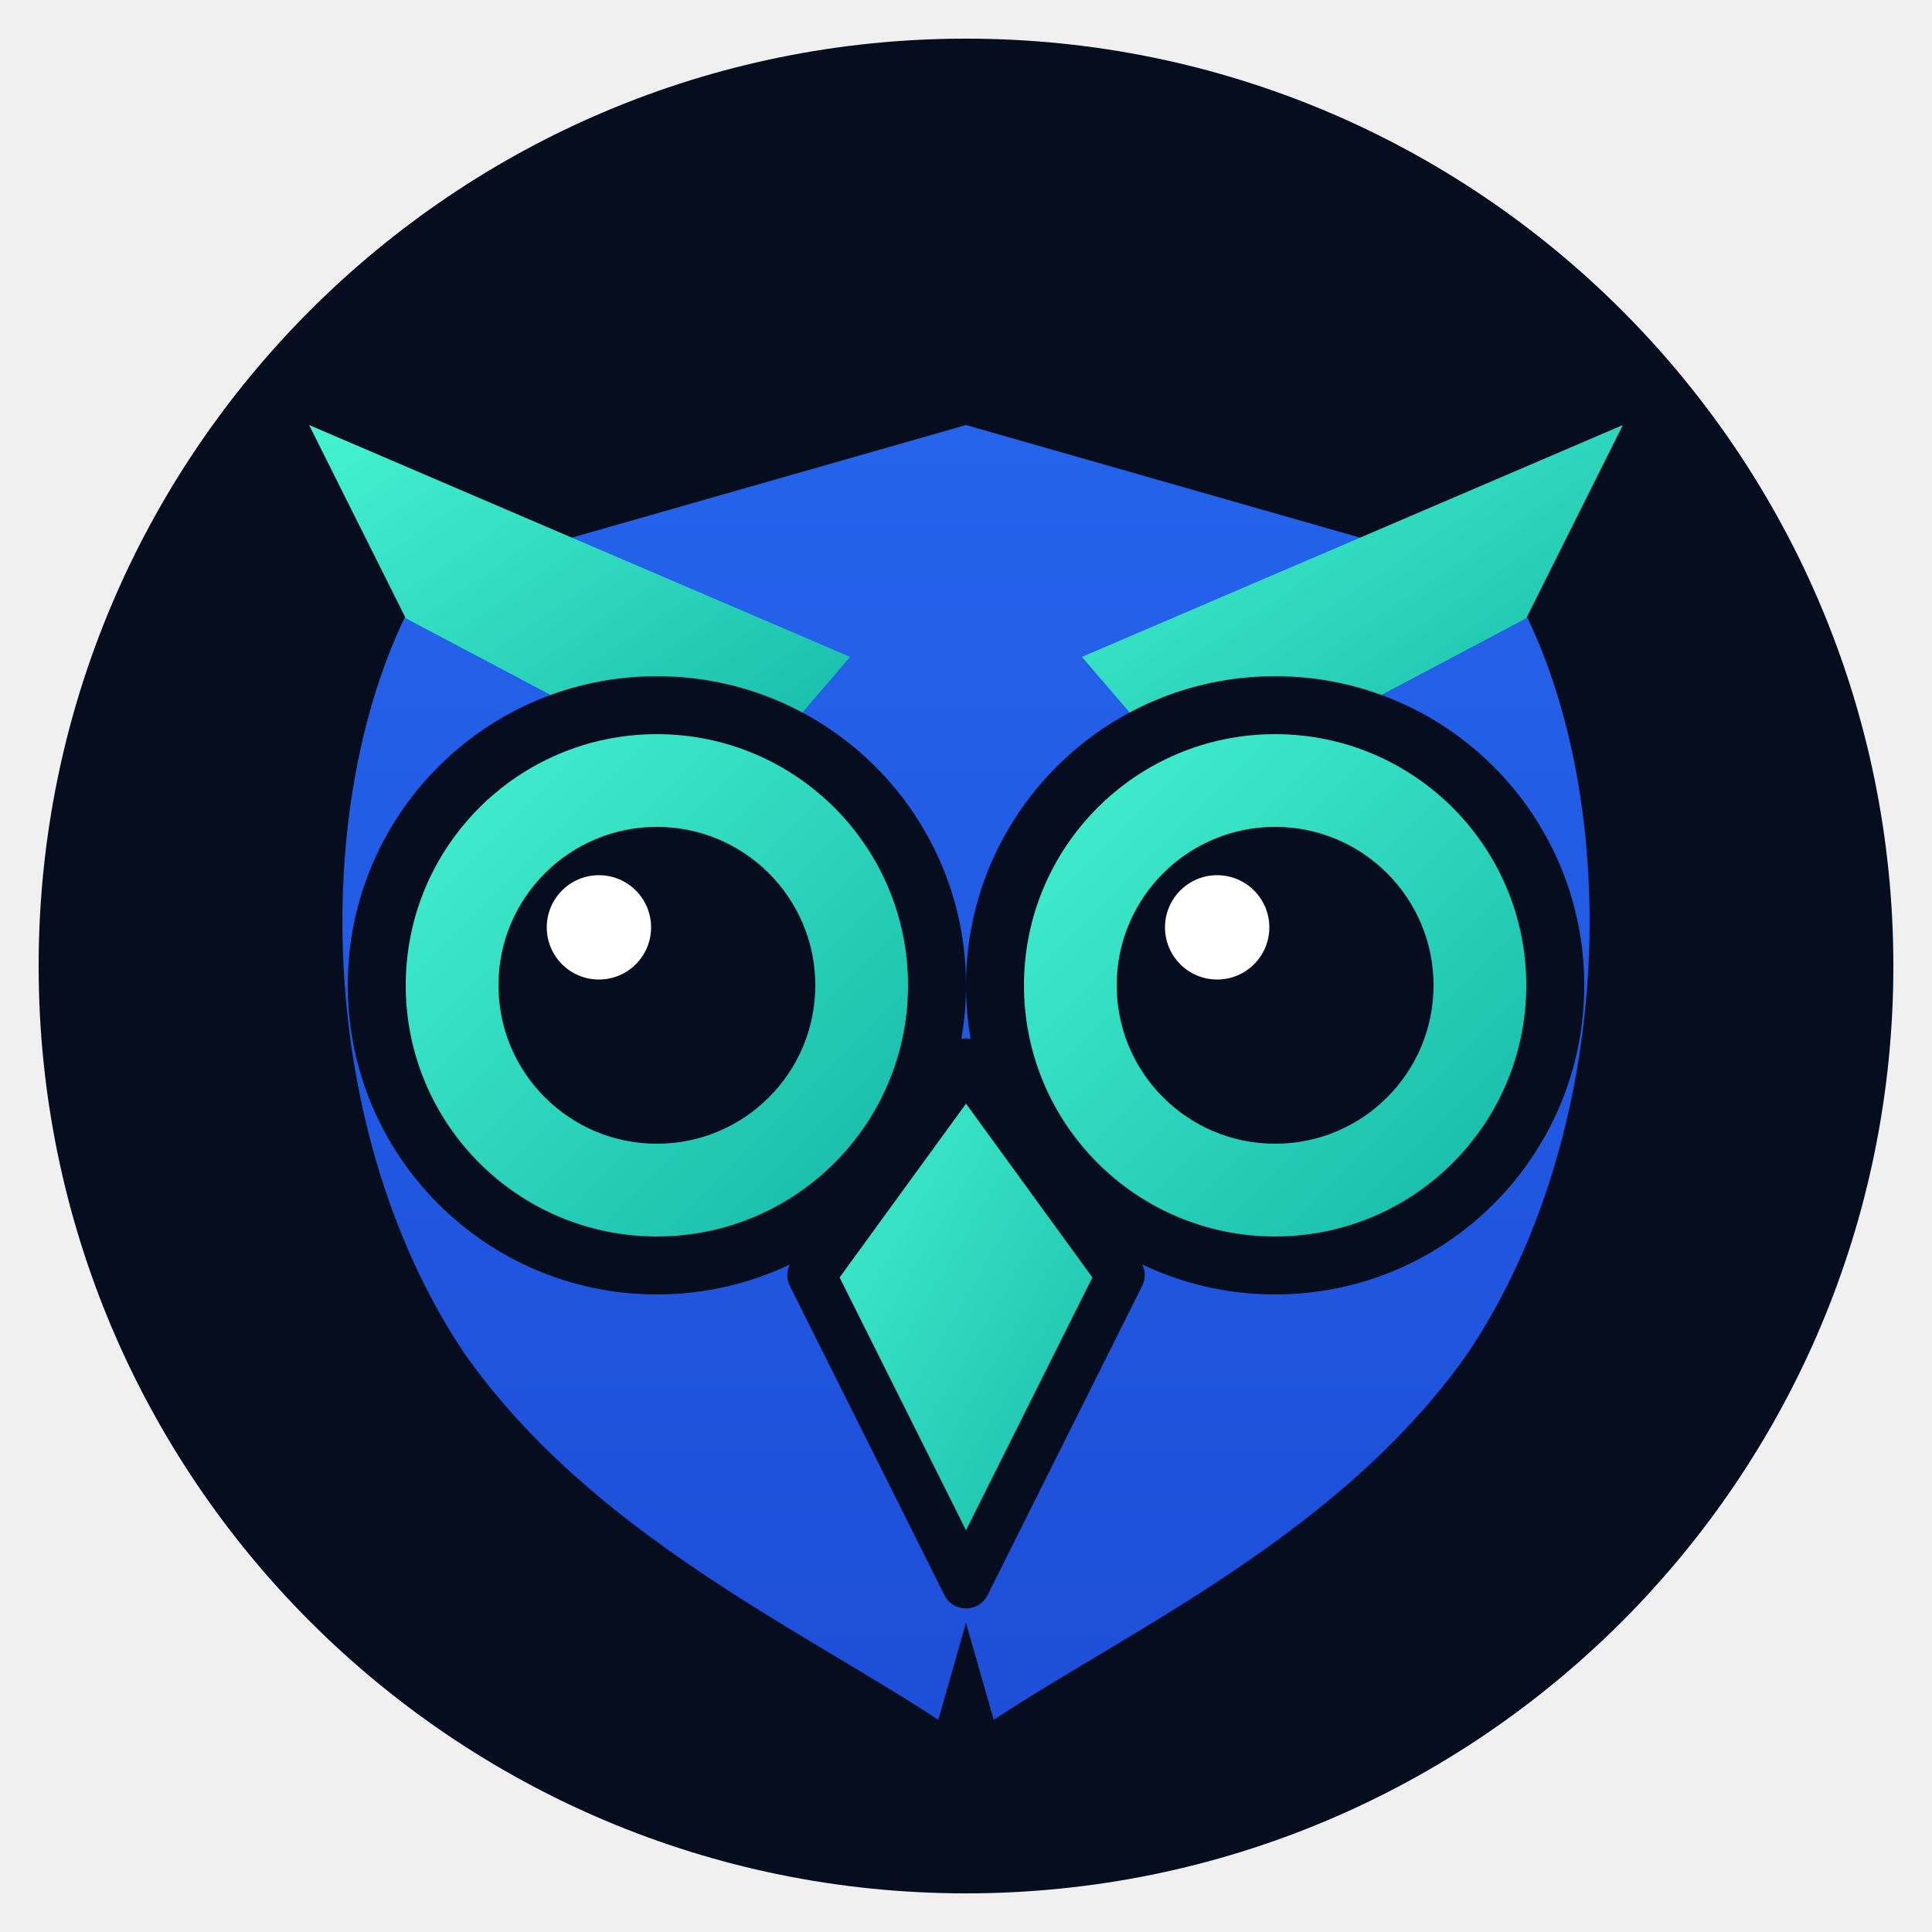
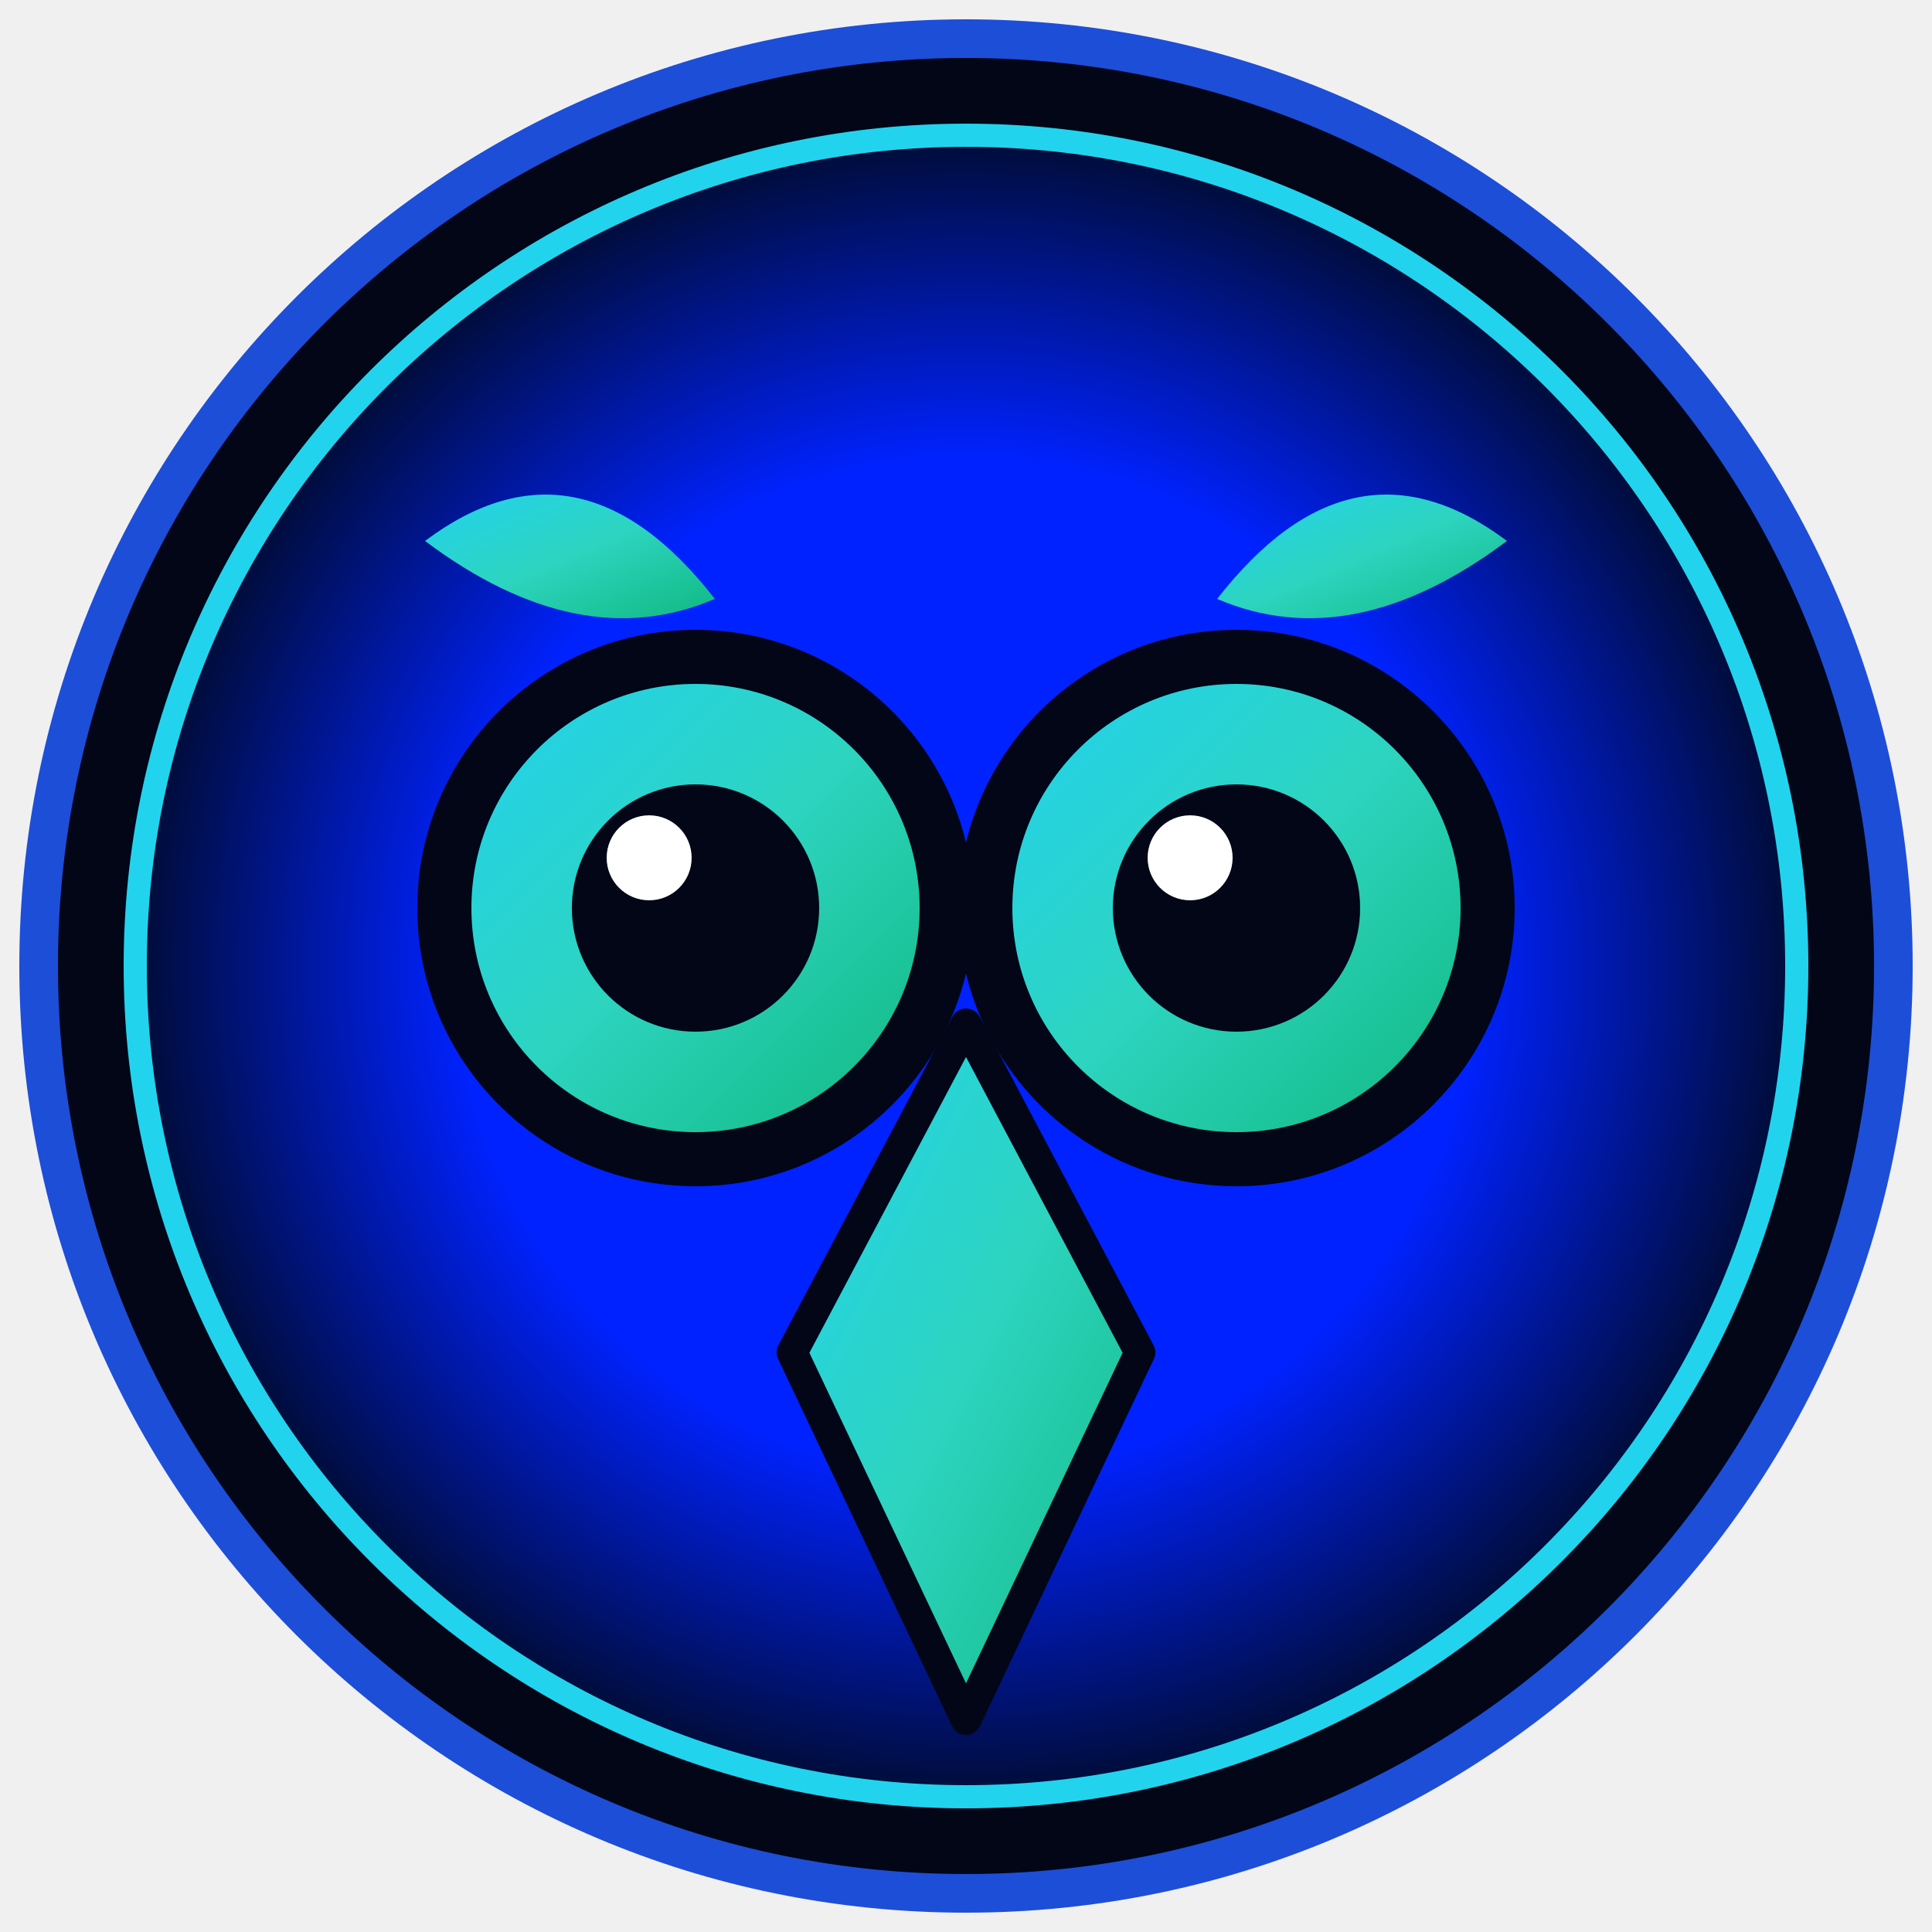
- <svg xmlns="http://www.w3.org/2000/svg" viewBox="0 0 100 100" width="512" height="512">
+ <svg xmlns="http://www.w3.org/2000/svg" viewBox="0 0 500 500" width="512" height="512">
  <defs>
-     <linearGradient id="owlFace" x1="0%" y1="0%" x2="0%" y2="100%">
-       <stop offset="0%" stop-color="#2563eb" />
-       <stop offset="100%" stop-color="#1d4ed8" />
-     </linearGradient>
-     <linearGradient id="owlMint" x1="0%" y1="0%" x2="100%" y2="100%">
-       <stop offset="0%" stop-color="#45f3d1" />
-       <stop offset="100%" stop-color="#14b8a6" />
+     <radialGradient id="gradBg" cx="50%" cy="50%" r="50%">
+       <stop offset="60%" stop-color="#0022ff" />
+       <stop offset="100%" stop-color="#000b2e" />
+     </radialGradient>
+     <linearGradient id="gradMint" x1="0%" y1="0%" x2="100%" y2="100%">
+       <stop offset="0%" stop-color="#22d3ee" />
+       <stop offset="50%" stop-color="#2dd4bf" />
+       <stop offset="100%" stop-color="#10b981" />
    </linearGradient>
  </defs>
-   <circle cx="50" cy="50" r="48" fill="#060d1f" />
-   <path d="M22 30 C16 40 16 58 24 70 C31 80 43 85 50 90 C57 85 69 80 76 70 C84 58 84 40 78 30 L50 22 Z" fill="url(#owlFace)" />
-   <path d="M50 84 L48 91 L52 91 Z" fill="#060d1f" />
-   <polygon points="16,22 44,34 38,41 21,32" fill="url(#owlMint)" />
-   <polygon points="84,22 56,34 62,41 79,32" fill="url(#owlMint)" />
-   <circle cx="34" cy="51" r="16" fill="#060d1f" />
-   <circle cx="34" cy="51" r="13" fill="url(#owlMint)" />
-   <circle cx="34" cy="51" r="8.2" fill="#060d1f" />
-   <circle cx="31" cy="48" r="2.7" fill="#ffffff" />
-   <circle cx="66" cy="51" r="16" fill="#060d1f" />
-   <circle cx="66" cy="51" r="13" fill="url(#owlMint)" />
-   <circle cx="66" cy="51" r="8.2" fill="#060d1f" />
-   <circle cx="63" cy="48" r="2.7" fill="#ffffff" />
-   <polygon points="50,55 58,66 50,82 42,66" fill="url(#owlMint)" stroke="#060d1f" stroke-width="2.5" stroke-linejoin="round" />
+   <circle cx="250" cy="250" r="240" fill="#020617" stroke="#1d4ed8" stroke-width="10" />
+   <circle cx="250" cy="250" r="215" fill="url(#gradBg)" stroke="#22d3ee" stroke-width="6" />
+   <path d="M 110,140 Q 150,110 185,155 Q 150,170 110,140 Z" fill="url(#gradMint)" />
+   <path d="M 390,140 Q 350,110 315,155 Q 350,170 390,140 Z" fill="url(#gradMint)" />
+   <circle cx="180" cy="235" r="72" fill="#020617" />
+   <circle cx="180" cy="235" r="58" fill="url(#gradMint)" />
+   <circle cx="180" cy="235" r="32" fill="#020617" />
+   <circle cx="168" cy="222" r="11" fill="#ffffff" />
+   <circle cx="320" cy="235" r="72" fill="#020617" />
+   <circle cx="320" cy="235" r="58" fill="url(#gradMint)" />
+   <circle cx="320" cy="235" r="32" fill="#020617" />
+   <circle cx="308" cy="222" r="11" fill="#ffffff" />
+   <polygon points="250,265 295,350 250,445 205,350" fill="url(#gradMint)" stroke="#020617" stroke-width="8" stroke-linejoin="round" />
</svg>
